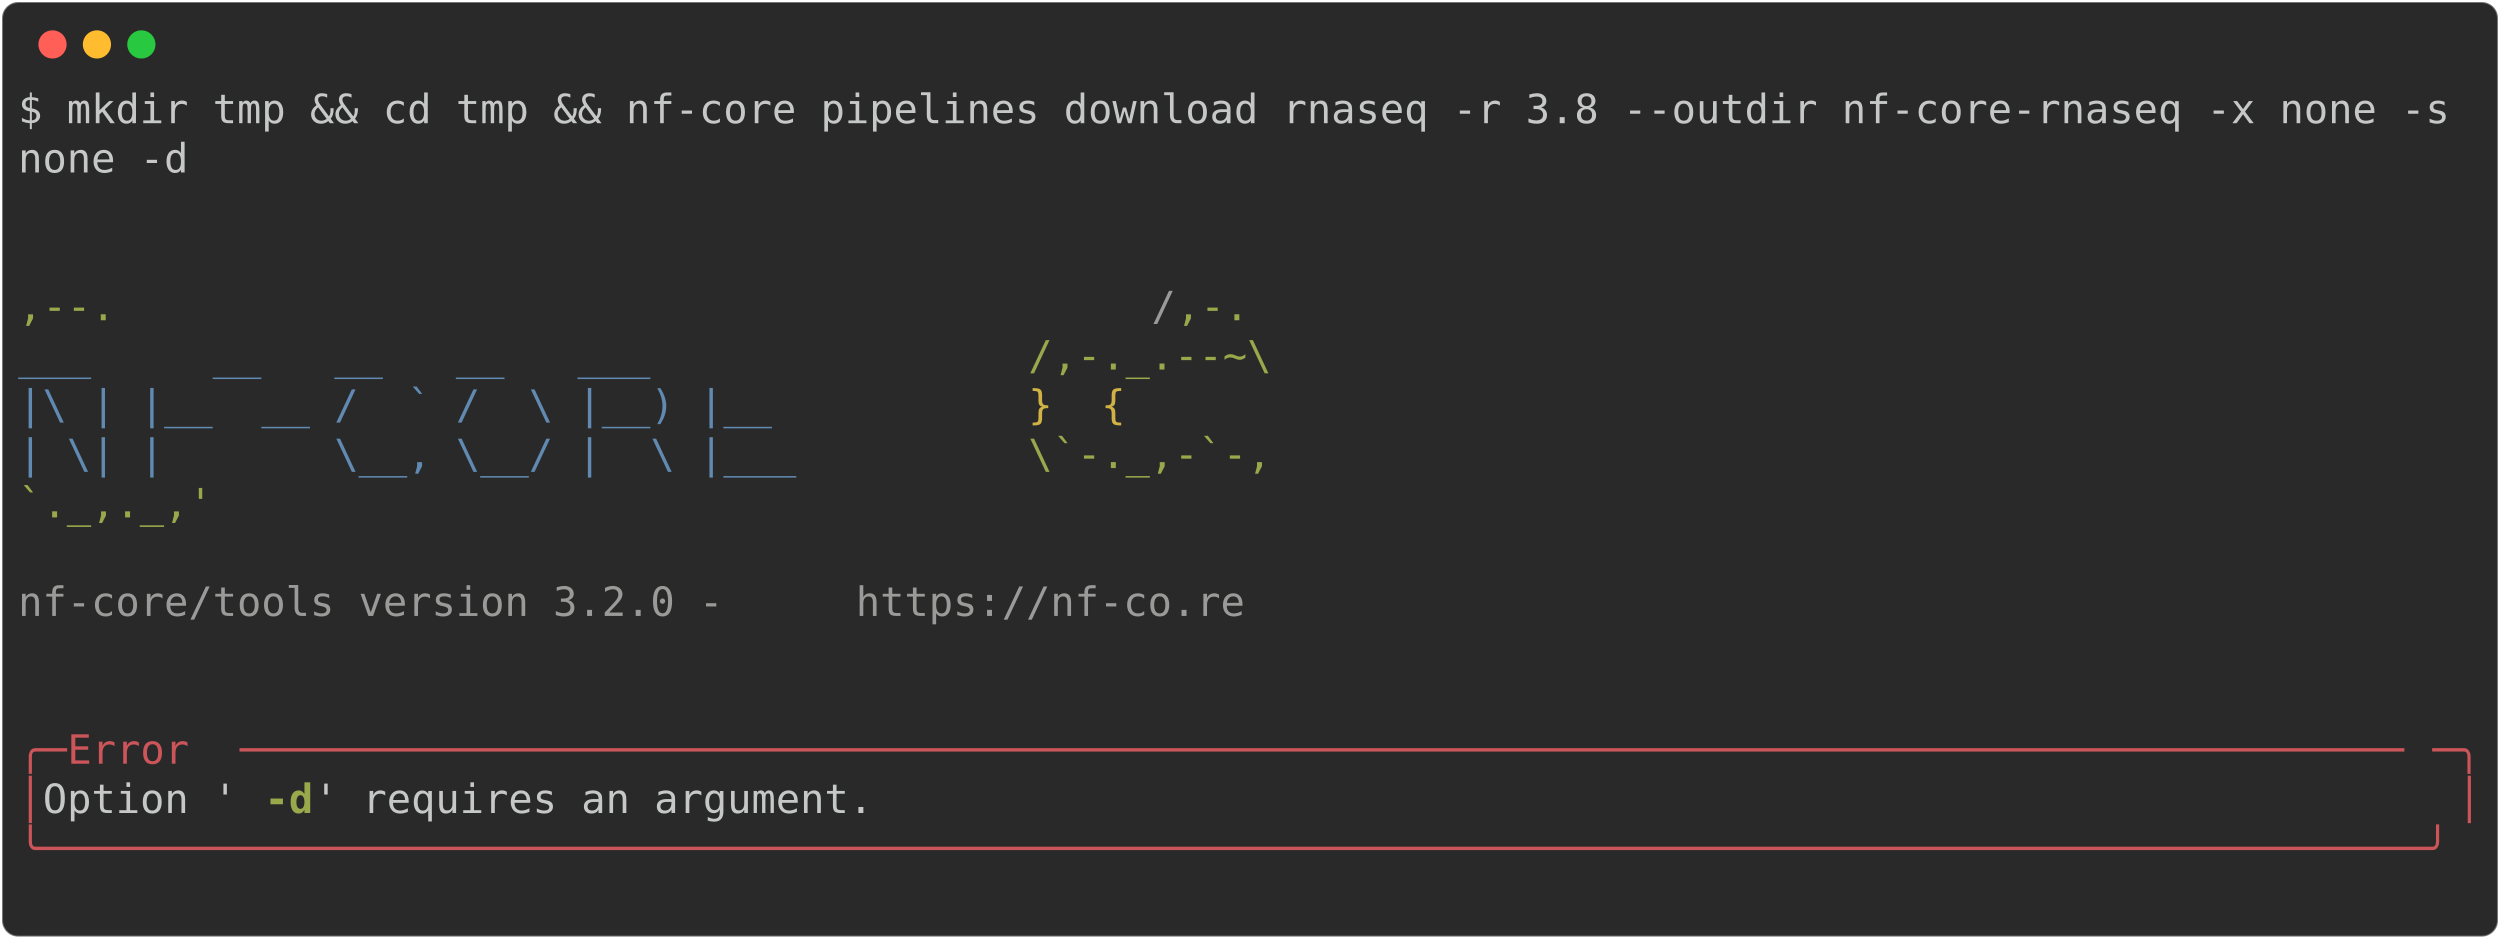
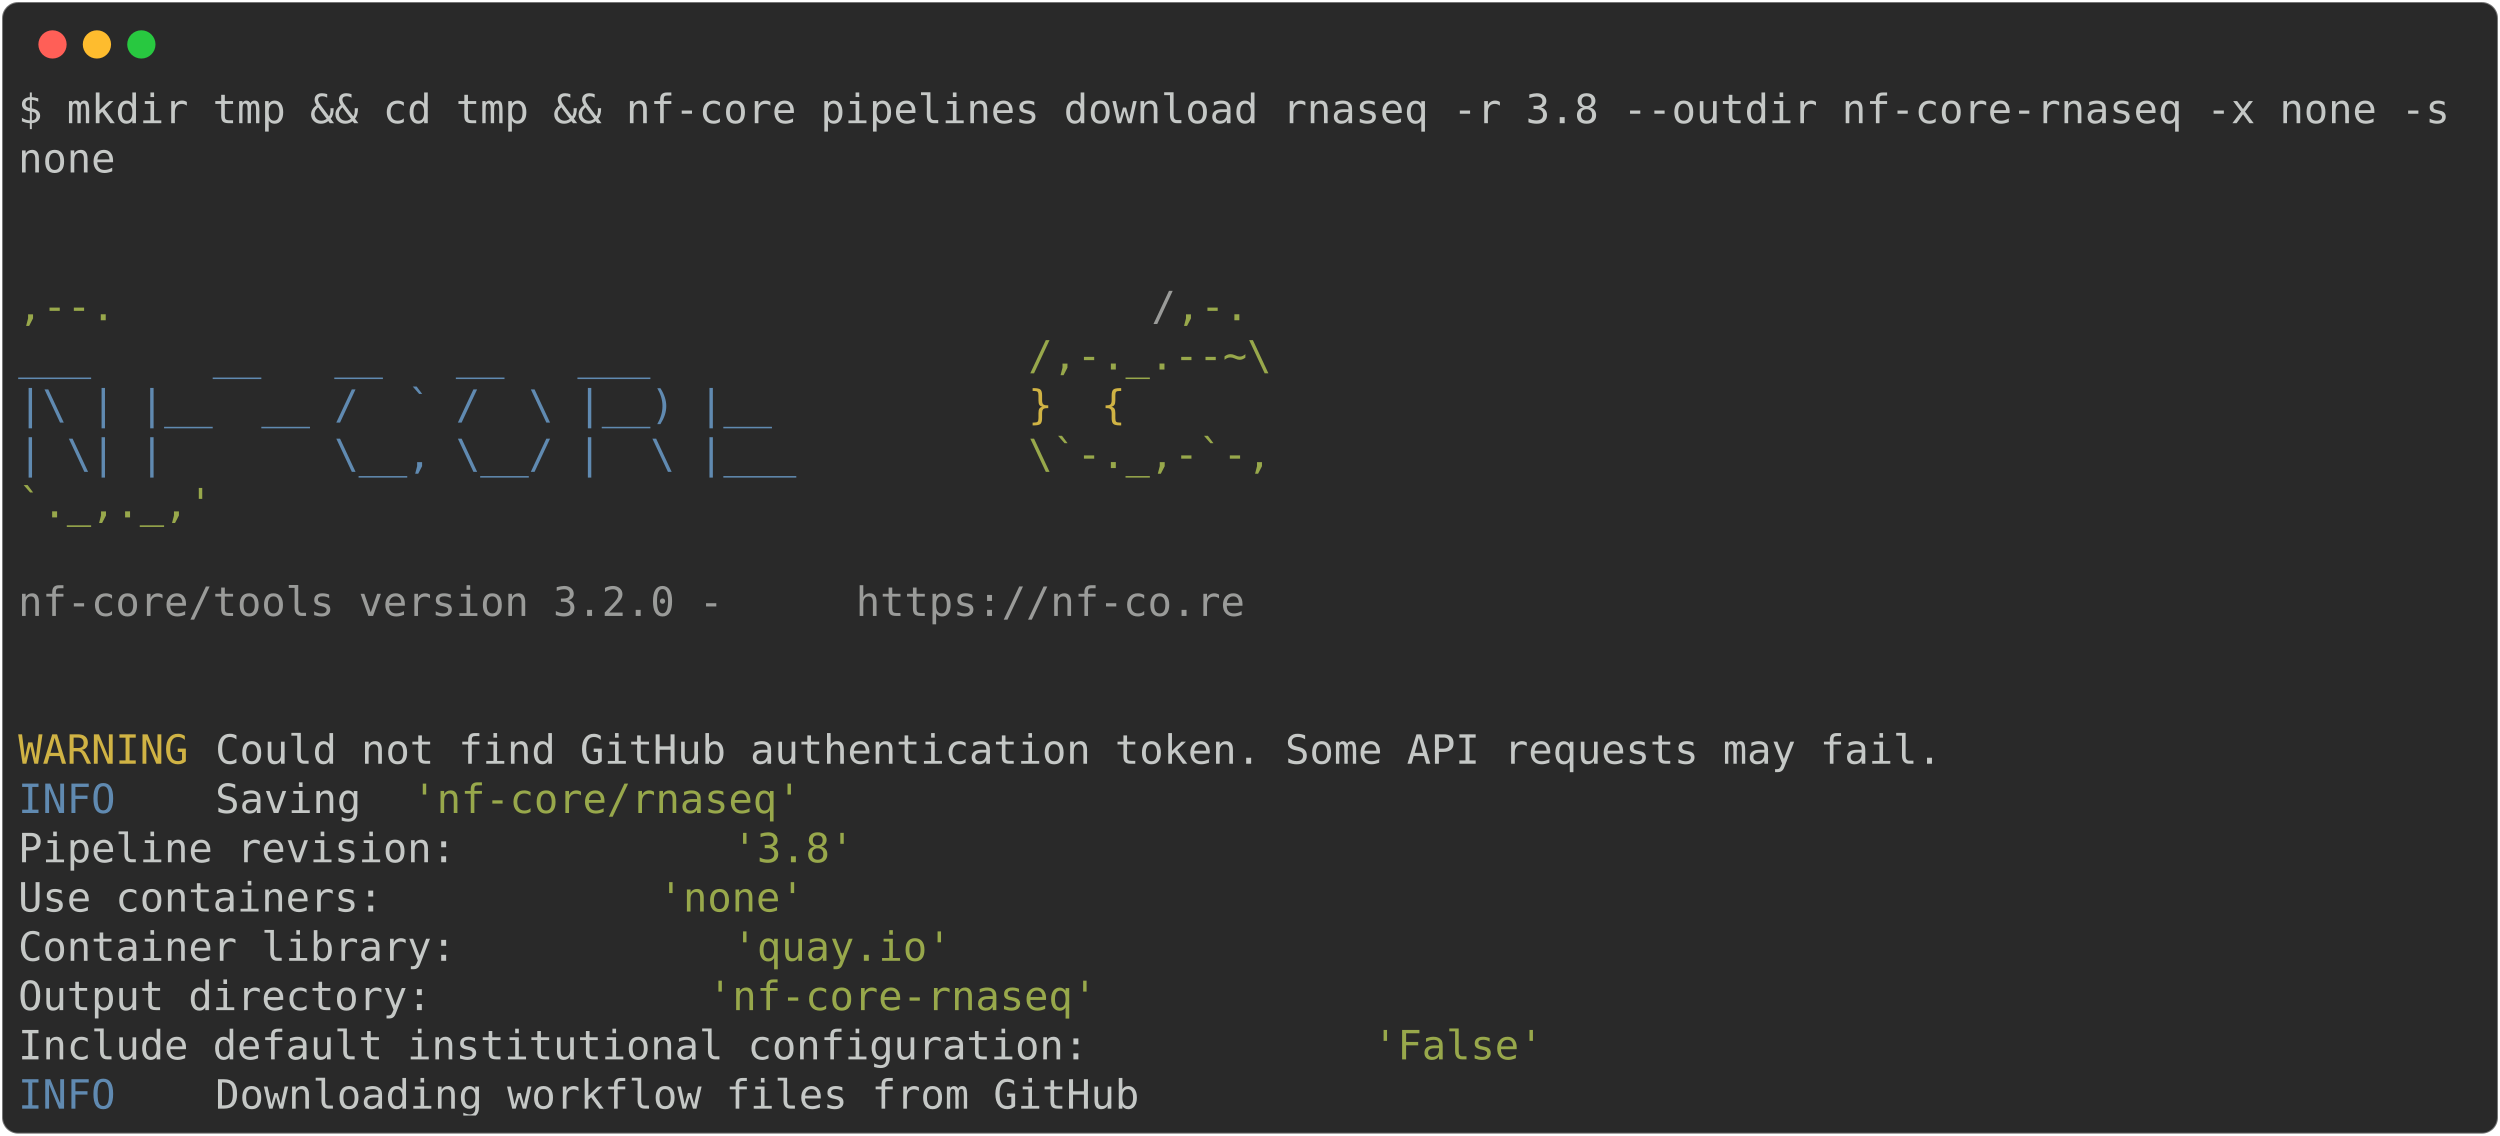
- <svg xmlns="http://www.w3.org/2000/svg" class="rich-terminal" viewBox="0 0 1238 464.8">
+ <svg xmlns="http://www.w3.org/2000/svg" class="rich-terminal" viewBox="0 0 1238 562.4">
  <style>

    @font-face {
        font-family: "Fira Code";
        src: local("FiraCode-Regular"),
                url("https://cdnjs.cloudflare.com/ajax/libs/firacode/6.2.0/woff2/FiraCode-Regular.woff2") format("woff2"),
                url("https://cdnjs.cloudflare.com/ajax/libs/firacode/6.2.0/woff/FiraCode-Regular.woff") format("woff");
        font-style: normal;
        font-weight: 400;
    }
    @font-face {
        font-family: "Fira Code";
        src: local("FiraCode-Bold"),
                url("https://cdnjs.cloudflare.com/ajax/libs/firacode/6.2.0/woff2/FiraCode-Bold.woff2") format("woff2"),
                url("https://cdnjs.cloudflare.com/ajax/libs/firacode/6.2.0/woff/FiraCode-Bold.woff") format("woff");
        font-style: bold;
        font-weight: 700;
    }

-     .terminal-1106860170-matrix {
+     .terminal-640929085-matrix {
        font-family: Fira Code, monospace;
        font-size: 20px;
        line-height: 24.4px;
        font-variant-east-asian: full-width;
    }

-     .terminal-1106860170-title {
+     .terminal-640929085-title {
        font-size: 18px;
        font-weight: bold;
        font-family: arial;
    }

-     .terminal-1106860170-r1 { fill: #c5c8c6 }
- .terminal-1106860170-r2 { fill: #98a84b }
- .terminal-1106860170-r3 { fill: #9a9b99 }
- .terminal-1106860170-r4 { fill: #608ab1 }
- .terminal-1106860170-r5 { fill: #d0b344 }
- .terminal-1106860170-r6 { fill: #cc555a }
- .terminal-1106860170-r7 { fill: #98a84b;font-weight: bold }
+     .terminal-640929085-r1 { fill: #c5c8c6 }
+ .terminal-640929085-r2 { fill: #98a84b }
+ .terminal-640929085-r3 { fill: #9a9b99 }
+ .terminal-640929085-r4 { fill: #608ab1 }
+ .terminal-640929085-r5 { fill: #d0b344 }
    </style>
  <defs>
-     <clipPath id="terminal-1106860170-clip-terminal">
-       <rect x="0" y="0" width="1219.0" height="413.8" />
+     <clipPath id="terminal-640929085-clip-terminal">
+       <rect x="0" y="0" width="1219.0" height="511.4" />
    </clipPath>
-     <clipPath id="terminal-1106860170-line-0">
+     <clipPath id="terminal-640929085-line-0">
      <rect x="0" y="1.5" width="1220" height="24.65" />
    </clipPath>
-     <clipPath id="terminal-1106860170-line-1">
+     <clipPath id="terminal-640929085-line-1">
      <rect x="0" y="25.9" width="1220" height="24.65" />
    </clipPath>
-     <clipPath id="terminal-1106860170-line-2">
+     <clipPath id="terminal-640929085-line-2">
      <rect x="0" y="50.3" width="1220" height="24.65" />
    </clipPath>
-     <clipPath id="terminal-1106860170-line-3">
+     <clipPath id="terminal-640929085-line-3">
      <rect x="0" y="74.7" width="1220" height="24.65" />
    </clipPath>
-     <clipPath id="terminal-1106860170-line-4">
+     <clipPath id="terminal-640929085-line-4">
      <rect x="0" y="99.1" width="1220" height="24.65" />
    </clipPath>
-     <clipPath id="terminal-1106860170-line-5">
+     <clipPath id="terminal-640929085-line-5">
      <rect x="0" y="123.5" width="1220" height="24.65" />
    </clipPath>
-     <clipPath id="terminal-1106860170-line-6">
+     <clipPath id="terminal-640929085-line-6">
      <rect x="0" y="147.9" width="1220" height="24.65" />
    </clipPath>
-     <clipPath id="terminal-1106860170-line-7">
+     <clipPath id="terminal-640929085-line-7">
      <rect x="0" y="172.3" width="1220" height="24.65" />
    </clipPath>
-     <clipPath id="terminal-1106860170-line-8">
+     <clipPath id="terminal-640929085-line-8">
      <rect x="0" y="196.7" width="1220" height="24.65" />
    </clipPath>
-     <clipPath id="terminal-1106860170-line-9">
+     <clipPath id="terminal-640929085-line-9">
      <rect x="0" y="221.1" width="1220" height="24.65" />
    </clipPath>
-     <clipPath id="terminal-1106860170-line-10">
+     <clipPath id="terminal-640929085-line-10">
      <rect x="0" y="245.5" width="1220" height="24.65" />
    </clipPath>
-     <clipPath id="terminal-1106860170-line-11">
+     <clipPath id="terminal-640929085-line-11">
      <rect x="0" y="269.9" width="1220" height="24.65" />
    </clipPath>
-     <clipPath id="terminal-1106860170-line-12">
+     <clipPath id="terminal-640929085-line-12">
      <rect x="0" y="294.3" width="1220" height="24.65" />
    </clipPath>
-     <clipPath id="terminal-1106860170-line-13">
+     <clipPath id="terminal-640929085-line-13">
      <rect x="0" y="318.7" width="1220" height="24.65" />
    </clipPath>
-     <clipPath id="terminal-1106860170-line-14">
+     <clipPath id="terminal-640929085-line-14">
      <rect x="0" y="343.1" width="1220" height="24.65" />
    </clipPath>
-     <clipPath id="terminal-1106860170-line-15">
+     <clipPath id="terminal-640929085-line-15">
      <rect x="0" y="367.5" width="1220" height="24.65" />
    </clipPath>
+     <clipPath id="terminal-640929085-line-16">
+       <rect x="0" y="391.9" width="1220" height="24.65" />
+     </clipPath>
+     <clipPath id="terminal-640929085-line-17">
+       <rect x="0" y="416.3" width="1220" height="24.65" />
+     </clipPath>
+     <clipPath id="terminal-640929085-line-18">
+       <rect x="0" y="440.7" width="1220" height="24.65" />
+     </clipPath>
+     <clipPath id="terminal-640929085-line-19">
+       <rect x="0" y="465.1" width="1220" height="24.65" />
+     </clipPath>
  </defs>
-   <rect fill="#292929" stroke="rgba(255,255,255,0.35)" stroke-width="1" x="1" y="1" width="1236" height="462.8" rx="8" />
+   <rect fill="#292929" stroke="rgba(255,255,255,0.35)" stroke-width="1" x="1" y="1" width="1236" height="560.4" rx="8" />
  <g transform="translate(26,22)">
    <circle cx="0" cy="0" r="7" fill="#ff5f57" />
    <circle cx="22" cy="0" r="7" fill="#febc2e" />
    <circle cx="44" cy="0" r="7" fill="#28c840" />
  </g>
-   <g transform="translate(9, 41)" clip-path="url(#terminal-1106860170-clip-terminal)">
-     <g class="terminal-1106860170-matrix">
-       <text class="terminal-1106860170-r1" x="0" y="20" textLength="1220" clip-path="url(#terminal-1106860170-line-0)">$ mkdir tmp &amp;&amp; cd tmp &amp;&amp; nf-core pipelines download rnaseq -r 3.8 --outdir nf-core-rnaseq -x none -s</text>
-       <text class="terminal-1106860170-r1" x="1220" y="20" textLength="12.2" clip-path="url(#terminal-1106860170-line-0)">
+   <g transform="translate(9, 41)" clip-path="url(#terminal-640929085-clip-terminal)">
+     <g class="terminal-640929085-matrix">
+       <text class="terminal-640929085-r1" x="0" y="20" textLength="1220" clip-path="url(#terminal-640929085-line-0)">$ mkdir tmp &amp;&amp; cd tmp &amp;&amp; nf-core pipelines download rnaseq -r 3.8 --outdir nf-core-rnaseq -x none -s</text>
+       <text class="terminal-640929085-r1" x="1220" y="20" textLength="12.2" clip-path="url(#terminal-640929085-line-0)">
</text>
-       <text class="terminal-1106860170-r1" x="0" y="44.4" textLength="85.4" clip-path="url(#terminal-1106860170-line-1)">none -d</text>
-       <text class="terminal-1106860170-r1" x="1220" y="44.4" textLength="12.2" clip-path="url(#terminal-1106860170-line-1)">
+       <text class="terminal-640929085-r1" x="0" y="44.4" textLength="48.8" clip-path="url(#terminal-640929085-line-1)">none</text>
+       <text class="terminal-640929085-r1" x="1220" y="44.4" textLength="12.2" clip-path="url(#terminal-640929085-line-1)">
</text>
-       <text class="terminal-1106860170-r1" x="1220" y="68.8" textLength="12.2" clip-path="url(#terminal-1106860170-line-2)">
+       <text class="terminal-640929085-r1" x="1220" y="68.8" textLength="12.2" clip-path="url(#terminal-640929085-line-2)">
</text>
-       <text class="terminal-1106860170-r1" x="1220" y="93.2" textLength="12.2" clip-path="url(#terminal-1106860170-line-3)">
+       <text class="terminal-640929085-r1" x="1220" y="93.2" textLength="12.2" clip-path="url(#terminal-640929085-line-3)">
</text>
-       <text class="terminal-1106860170-r2" x="0" y="117.6" textLength="561.2" clip-path="url(#terminal-1106860170-line-4)">                                          ,--.</text>
-       <text class="terminal-1106860170-r3" x="561.2" y="117.6" textLength="12.2" clip-path="url(#terminal-1106860170-line-4)">/</text>
-       <text class="terminal-1106860170-r2" x="573.4" y="117.6" textLength="36.6" clip-path="url(#terminal-1106860170-line-4)">,-.</text>
-       <text class="terminal-1106860170-r1" x="1220" y="117.6" textLength="12.2" clip-path="url(#terminal-1106860170-line-4)">
+       <text class="terminal-640929085-r2" x="0" y="117.6" textLength="561.2" clip-path="url(#terminal-640929085-line-4)">                                          ,--.</text>
+       <text class="terminal-640929085-r3" x="561.2" y="117.6" textLength="12.2" clip-path="url(#terminal-640929085-line-4)">/</text>
+       <text class="terminal-640929085-r2" x="573.4" y="117.6" textLength="36.6" clip-path="url(#terminal-640929085-line-4)">,-.</text>
+       <text class="terminal-640929085-r1" x="1220" y="117.6" textLength="12.2" clip-path="url(#terminal-640929085-line-4)">
</text>
-       <text class="terminal-1106860170-r4" x="0" y="142" textLength="500.2" clip-path="url(#terminal-1106860170-line-5)">          ___     __   __   __   ___     </text>
-       <text class="terminal-1106860170-r2" x="500.2" y="142" textLength="134.2" clip-path="url(#terminal-1106860170-line-5)">/,-._.--~\ </text>
-       <text class="terminal-1106860170-r1" x="1220" y="142" textLength="12.2" clip-path="url(#terminal-1106860170-line-5)">
+       <text class="terminal-640929085-r4" x="0" y="142" textLength="500.2" clip-path="url(#terminal-640929085-line-5)">          ___     __   __   __   ___     </text>
+       <text class="terminal-640929085-r2" x="500.2" y="142" textLength="134.2" clip-path="url(#terminal-640929085-line-5)">/,-._.--~\ </text>
+       <text class="terminal-640929085-r1" x="1220" y="142" textLength="12.2" clip-path="url(#terminal-640929085-line-5)">
</text>
-       <text class="terminal-1106860170-r4" x="0" y="166.4" textLength="500.2" clip-path="url(#terminal-1106860170-line-6)">    |\ | |__  __ /  ` /  \ |__) |__      </text>
-       <text class="terminal-1106860170-r5" x="500.2" y="166.4" textLength="85.4" clip-path="url(#terminal-1106860170-line-6)">   }  {</text>
-       <text class="terminal-1106860170-r1" x="1220" y="166.4" textLength="12.2" clip-path="url(#terminal-1106860170-line-6)">
+       <text class="terminal-640929085-r4" x="0" y="166.4" textLength="500.2" clip-path="url(#terminal-640929085-line-6)">    |\ | |__  __ /  ` /  \ |__) |__      </text>
+       <text class="terminal-640929085-r5" x="500.2" y="166.4" textLength="85.4" clip-path="url(#terminal-640929085-line-6)">   }  {</text>
+       <text class="terminal-640929085-r1" x="1220" y="166.4" textLength="12.2" clip-path="url(#terminal-640929085-line-6)">
</text>
-       <text class="terminal-1106860170-r4" x="0" y="190.8" textLength="500.2" clip-path="url(#terminal-1106860170-line-7)">    | \| |       \__, \__/ |  \ |___     </text>
-       <text class="terminal-1106860170-r2" x="500.2" y="190.8" textLength="122" clip-path="url(#terminal-1106860170-line-7)">\`-._,-`-,</text>
-       <text class="terminal-1106860170-r1" x="1220" y="190.8" textLength="12.2" clip-path="url(#terminal-1106860170-line-7)">
+       <text class="terminal-640929085-r4" x="0" y="190.8" textLength="500.2" clip-path="url(#terminal-640929085-line-7)">    | \| |       \__, \__/ |  \ |___     </text>
+       <text class="terminal-640929085-r2" x="500.2" y="190.8" textLength="122" clip-path="url(#terminal-640929085-line-7)">\`-._,-`-,</text>
+       <text class="terminal-640929085-r1" x="1220" y="190.8" textLength="12.2" clip-path="url(#terminal-640929085-line-7)">
</text>
-       <text class="terminal-1106860170-r2" x="0" y="215.2" textLength="610" clip-path="url(#terminal-1106860170-line-8)">                                          `._,._,'</text>
-       <text class="terminal-1106860170-r1" x="1220" y="215.2" textLength="12.2" clip-path="url(#terminal-1106860170-line-8)">
+       <text class="terminal-640929085-r2" x="0" y="215.2" textLength="610" clip-path="url(#terminal-640929085-line-8)">                                          `._,._,'</text>
+       <text class="terminal-640929085-r1" x="1220" y="215.2" textLength="12.2" clip-path="url(#terminal-640929085-line-8)">
</text>
-       <text class="terminal-1106860170-r1" x="1220" y="239.6" textLength="12.2" clip-path="url(#terminal-1106860170-line-9)">
+       <text class="terminal-640929085-r1" x="1220" y="239.6" textLength="12.2" clip-path="url(#terminal-640929085-line-9)">
</text>
-       <text class="terminal-1106860170-r3" x="0" y="264" textLength="414.8" clip-path="url(#terminal-1106860170-line-10)">    nf-core/tools version 3.2.0 - </text>
-       <text class="terminal-1106860170-r3" x="414.8" y="264" textLength="195.2" clip-path="url(#terminal-1106860170-line-10)">https://nf-co.re</text>
-       <text class="terminal-1106860170-r1" x="1220" y="264" textLength="12.2" clip-path="url(#terminal-1106860170-line-10)">
+       <text class="terminal-640929085-r3" x="0" y="264" textLength="414.8" clip-path="url(#terminal-640929085-line-10)">    nf-core/tools version 3.2.0 - </text>
+       <text class="terminal-640929085-r3" x="414.8" y="264" textLength="195.2" clip-path="url(#terminal-640929085-line-10)">https://nf-co.re</text>
+       <text class="terminal-640929085-r1" x="1220" y="264" textLength="12.2" clip-path="url(#terminal-640929085-line-10)">
</text>
-       <text class="terminal-1106860170-r1" x="1220" y="288.4" textLength="12.2" clip-path="url(#terminal-1106860170-line-11)">
+       <text class="terminal-640929085-r1" x="1220" y="288.4" textLength="12.2" clip-path="url(#terminal-640929085-line-11)">
</text>
-       <text class="terminal-1106860170-r1" x="1220" y="312.8" textLength="12.2" clip-path="url(#terminal-1106860170-line-12)">
+       <text class="terminal-640929085-r1" x="1220" y="312.8" textLength="12.2" clip-path="url(#terminal-640929085-line-12)">
</text>
-       <text class="terminal-1106860170-r6" x="0" y="337.2" textLength="24.4" clip-path="url(#terminal-1106860170-line-13)">╭─</text>
-       <text class="terminal-1106860170-r6" x="24.4" y="337.2" textLength="85.4" clip-path="url(#terminal-1106860170-line-13)"> Error </text>
-       <text class="terminal-1106860170-r6" x="109.8" y="337.2" textLength="1085.8" clip-path="url(#terminal-1106860170-line-13)">─────────────────────────────────────────────────────────────────────────────────────────</text>
-       <text class="terminal-1106860170-r6" x="1195.6" y="337.2" textLength="24.4" clip-path="url(#terminal-1106860170-line-13)">─╮</text>
-       <text class="terminal-1106860170-r1" x="1220" y="337.2" textLength="12.2" clip-path="url(#terminal-1106860170-line-13)">
+       <text class="terminal-640929085-r5" x="0" y="337.2" textLength="97.6" clip-path="url(#terminal-640929085-line-13)">WARNING </text>
+       <text class="terminal-640929085-r1" x="97.6" y="337.2" textLength="1122.4" clip-path="url(#terminal-640929085-line-13)"> Could not find GitHub authentication token. Some API requests may fail.                    </text>
+       <text class="terminal-640929085-r1" x="1220" y="337.2" textLength="12.2" clip-path="url(#terminal-640929085-line-13)">
</text>
-       <text class="terminal-1106860170-r6" x="0" y="361.6" textLength="12.2" clip-path="url(#terminal-1106860170-line-14)">│</text>
-       <text class="terminal-1106860170-r1" x="12.2" y="361.6" textLength="109.8" clip-path="url(#terminal-1106860170-line-14)"> Option '</text>
-       <text class="terminal-1106860170-r7" x="122" y="361.6" textLength="24.4" clip-path="url(#terminal-1106860170-line-14)">-d</text>
-       <text class="terminal-1106860170-r1" x="146.4" y="361.6" textLength="1061.4" clip-path="url(#terminal-1106860170-line-14)">' requires an argument.                                                                </text>
-       <text class="terminal-1106860170-r6" x="1207.8" y="361.6" textLength="12.2" clip-path="url(#terminal-1106860170-line-14)">│</text>
-       <text class="terminal-1106860170-r1" x="1220" y="361.6" textLength="12.2" clip-path="url(#terminal-1106860170-line-14)">
+       <text class="terminal-640929085-r4" x="0" y="361.6" textLength="97.6" clip-path="url(#terminal-640929085-line-14)">INFO    </text>
+       <text class="terminal-640929085-r1" x="97.6" y="361.6" textLength="97.6" clip-path="url(#terminal-640929085-line-14)"> Saving </text>
+       <text class="terminal-640929085-r2" x="195.2" y="361.6" textLength="195.2" clip-path="url(#terminal-640929085-line-14)">'nf-core/rnaseq'</text>
+       <text class="terminal-640929085-r1" x="1220" y="361.6" textLength="12.2" clip-path="url(#terminal-640929085-line-14)">
</text>
-       <text class="terminal-1106860170-r6" x="0" y="386" textLength="1220" clip-path="url(#terminal-1106860170-line-15)">╰──────────────────────────────────────────────────────────────────────────────────────────────────╯</text>
-       <text class="terminal-1106860170-r1" x="1220" y="386" textLength="12.2" clip-path="url(#terminal-1106860170-line-15)">
+       <text class="terminal-640929085-r1" x="0" y="386" textLength="353.8" clip-path="url(#terminal-640929085-line-15)">          Pipeline revision: </text>
+       <text class="terminal-640929085-r2" x="353.8" y="386" textLength="61" clip-path="url(#terminal-640929085-line-15)">'3.8'</text>
+       <text class="terminal-640929085-r1" x="1220" y="386" textLength="12.2" clip-path="url(#terminal-640929085-line-15)">
</text>
-       <text class="terminal-1106860170-r1" x="1220" y="410.4" textLength="12.2" clip-path="url(#terminal-1106860170-line-16)">
+       <text class="terminal-640929085-r1" x="0" y="410.4" textLength="317.2" clip-path="url(#terminal-640929085-line-16)">          Use containers: </text>
+       <text class="terminal-640929085-r2" x="317.2" y="410.4" textLength="73.2" clip-path="url(#terminal-640929085-line-16)">'none'</text>
+       <text class="terminal-640929085-r1" x="1220" y="410.4" textLength="12.2" clip-path="url(#terminal-640929085-line-16)">
+ </text>
+       <text class="terminal-640929085-r1" x="0" y="434.8" textLength="353.8" clip-path="url(#terminal-640929085-line-17)">          Container library: </text>
+       <text class="terminal-640929085-r2" x="353.8" y="434.8" textLength="109.8" clip-path="url(#terminal-640929085-line-17)">'quay.io'</text>
+       <text class="terminal-640929085-r1" x="1220" y="434.8" textLength="12.2" clip-path="url(#terminal-640929085-line-17)">
+ </text>
+       <text class="terminal-640929085-r1" x="0" y="459.2" textLength="341.6" clip-path="url(#terminal-640929085-line-18)">          Output directory: </text>
+       <text class="terminal-640929085-r2" x="341.6" y="459.2" textLength="195.2" clip-path="url(#terminal-640929085-line-18)">'nf-core-rnaseq'</text>
+       <text class="terminal-640929085-r1" x="1220" y="459.2" textLength="12.2" clip-path="url(#terminal-640929085-line-18)">
+ </text>
+       <text class="terminal-640929085-r1" x="0" y="483.6" textLength="671" clip-path="url(#terminal-640929085-line-19)">          Include default institutional configuration: </text>
+       <text class="terminal-640929085-r2" x="671" y="483.6" textLength="85.4" clip-path="url(#terminal-640929085-line-19)">'False'</text>
+       <text class="terminal-640929085-r1" x="1220" y="483.6" textLength="12.2" clip-path="url(#terminal-640929085-line-19)">
+ </text>
+       <text class="terminal-640929085-r4" x="0" y="508" textLength="97.6" clip-path="url(#terminal-640929085-line-20)">INFO    </text>
+       <text class="terminal-640929085-r1" x="97.6" y="508" textLength="1122.4" clip-path="url(#terminal-640929085-line-20)"> Downloading workflow files from GitHub                                                     </text>
+       <text class="terminal-640929085-r1" x="1220" y="508" textLength="12.2" clip-path="url(#terminal-640929085-line-20)">
</text>
    </g>
  </g>
</svg>
